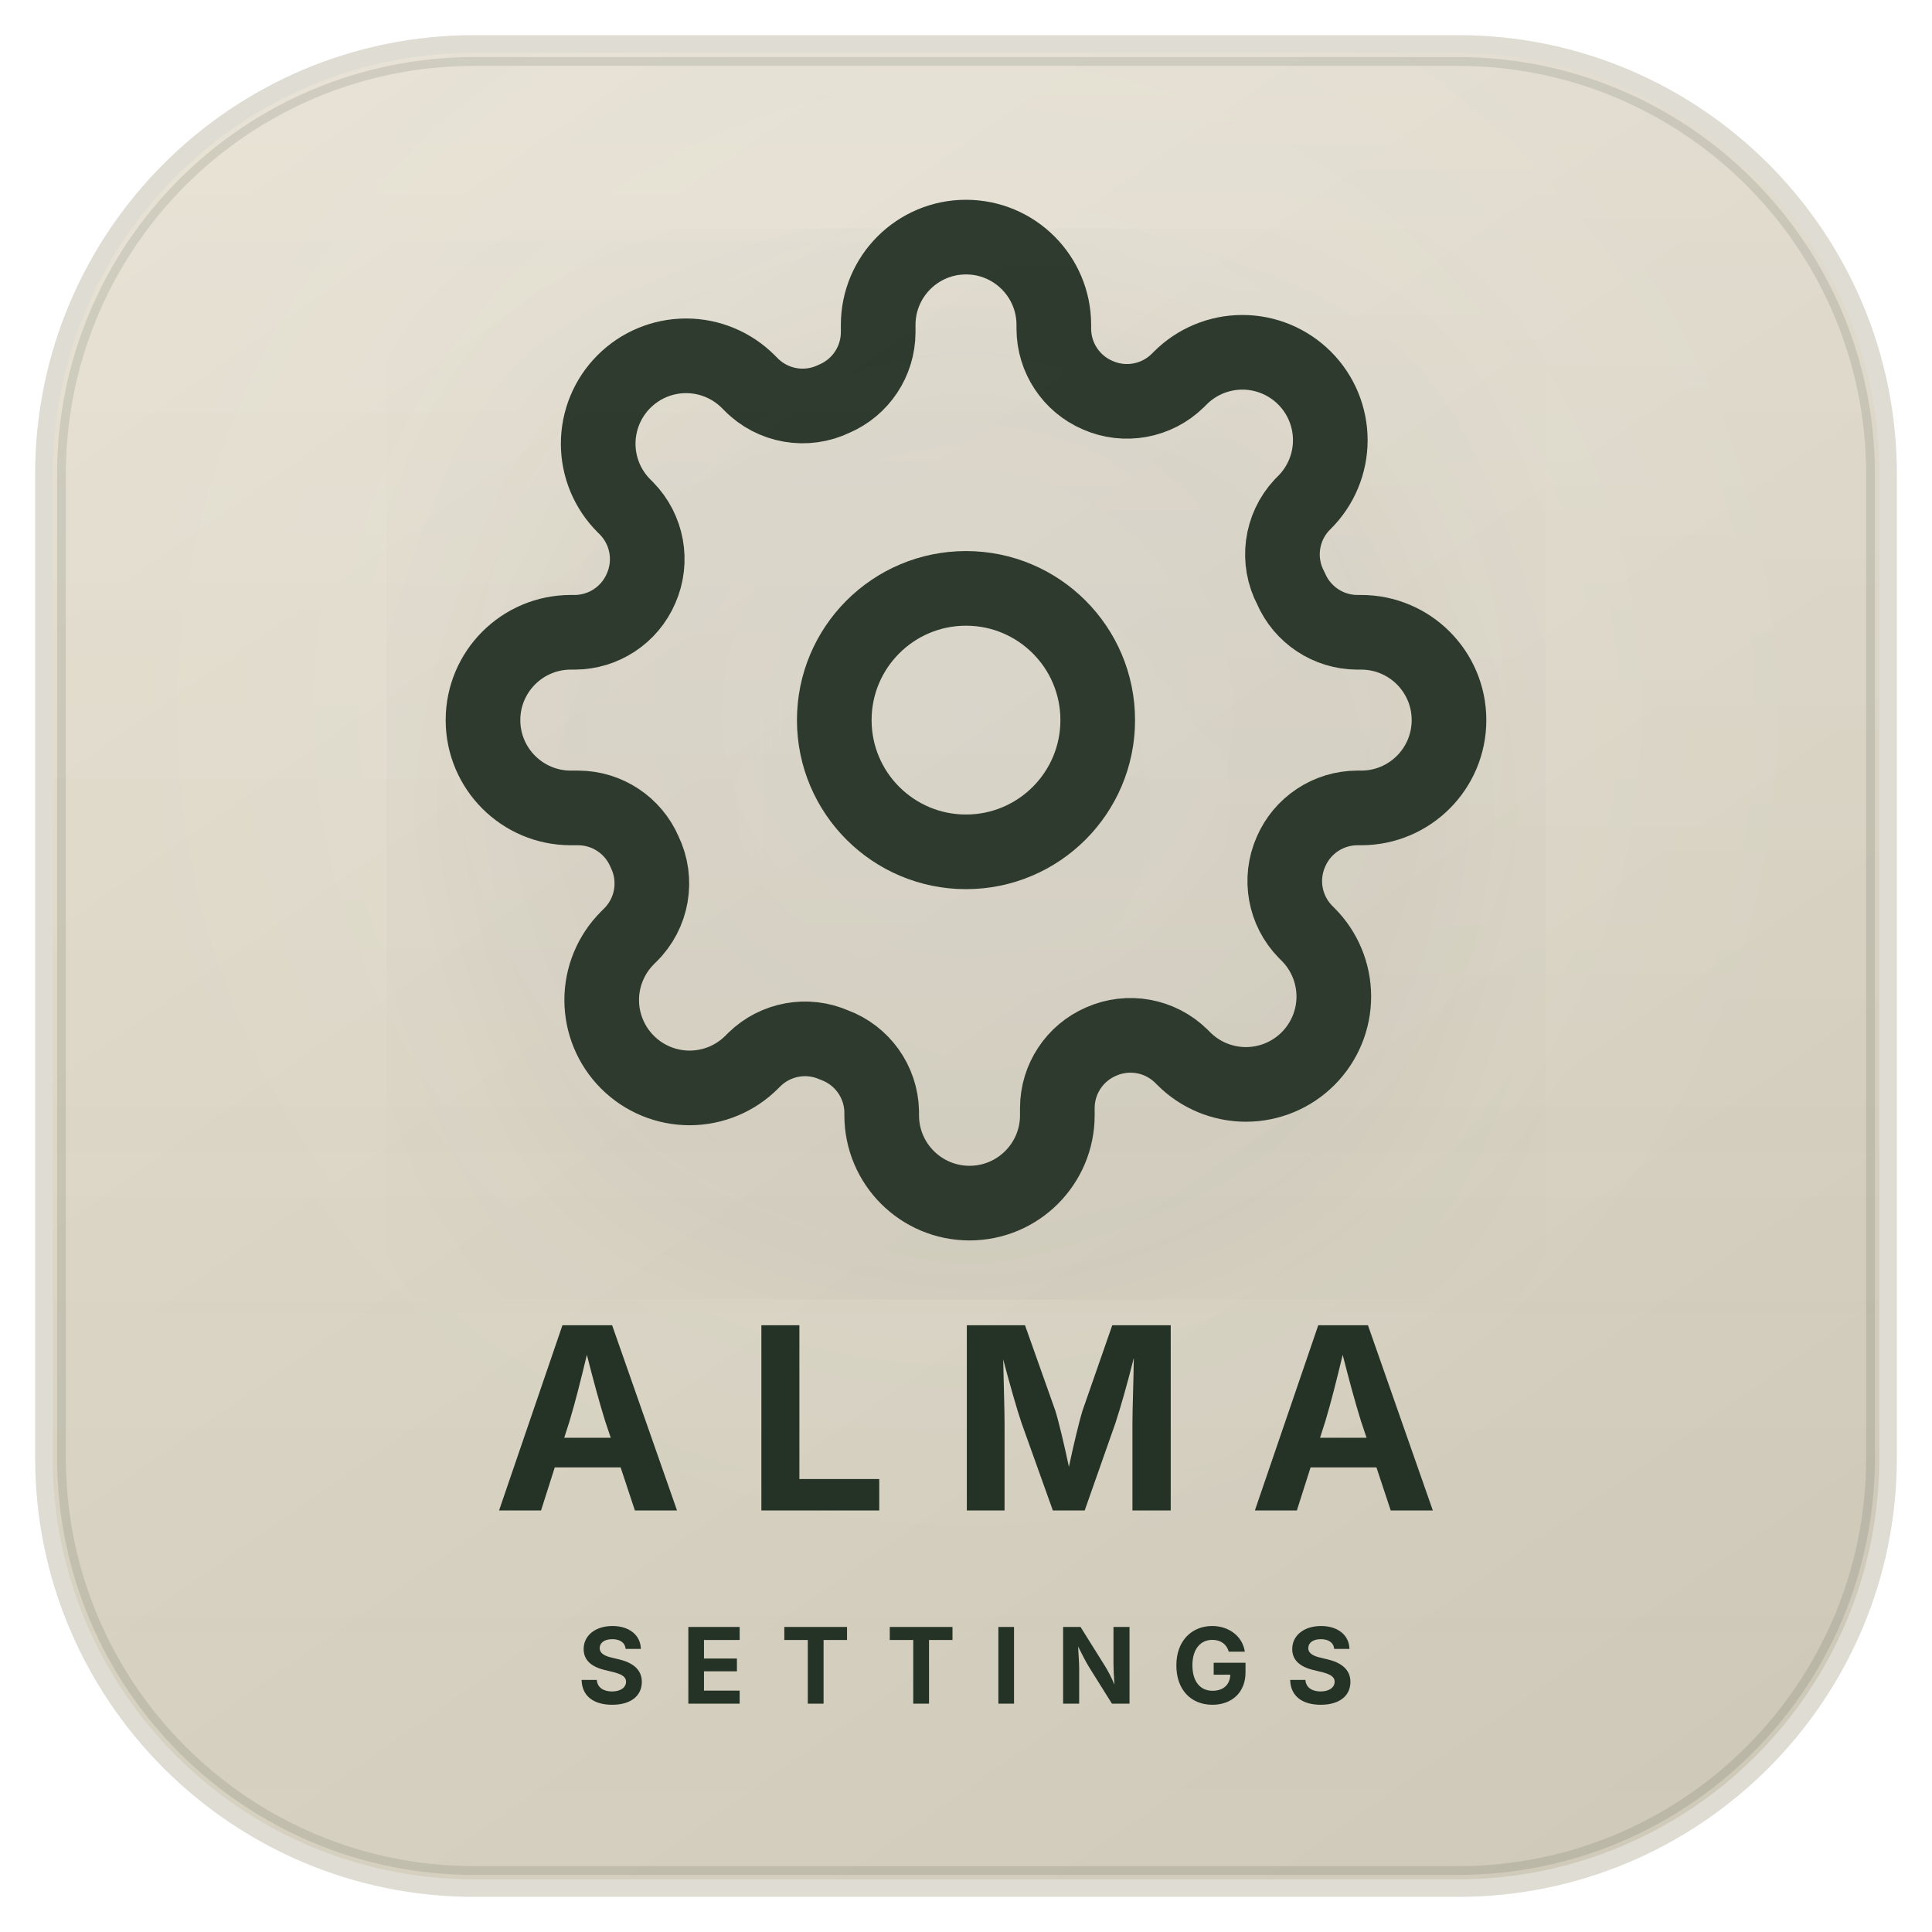
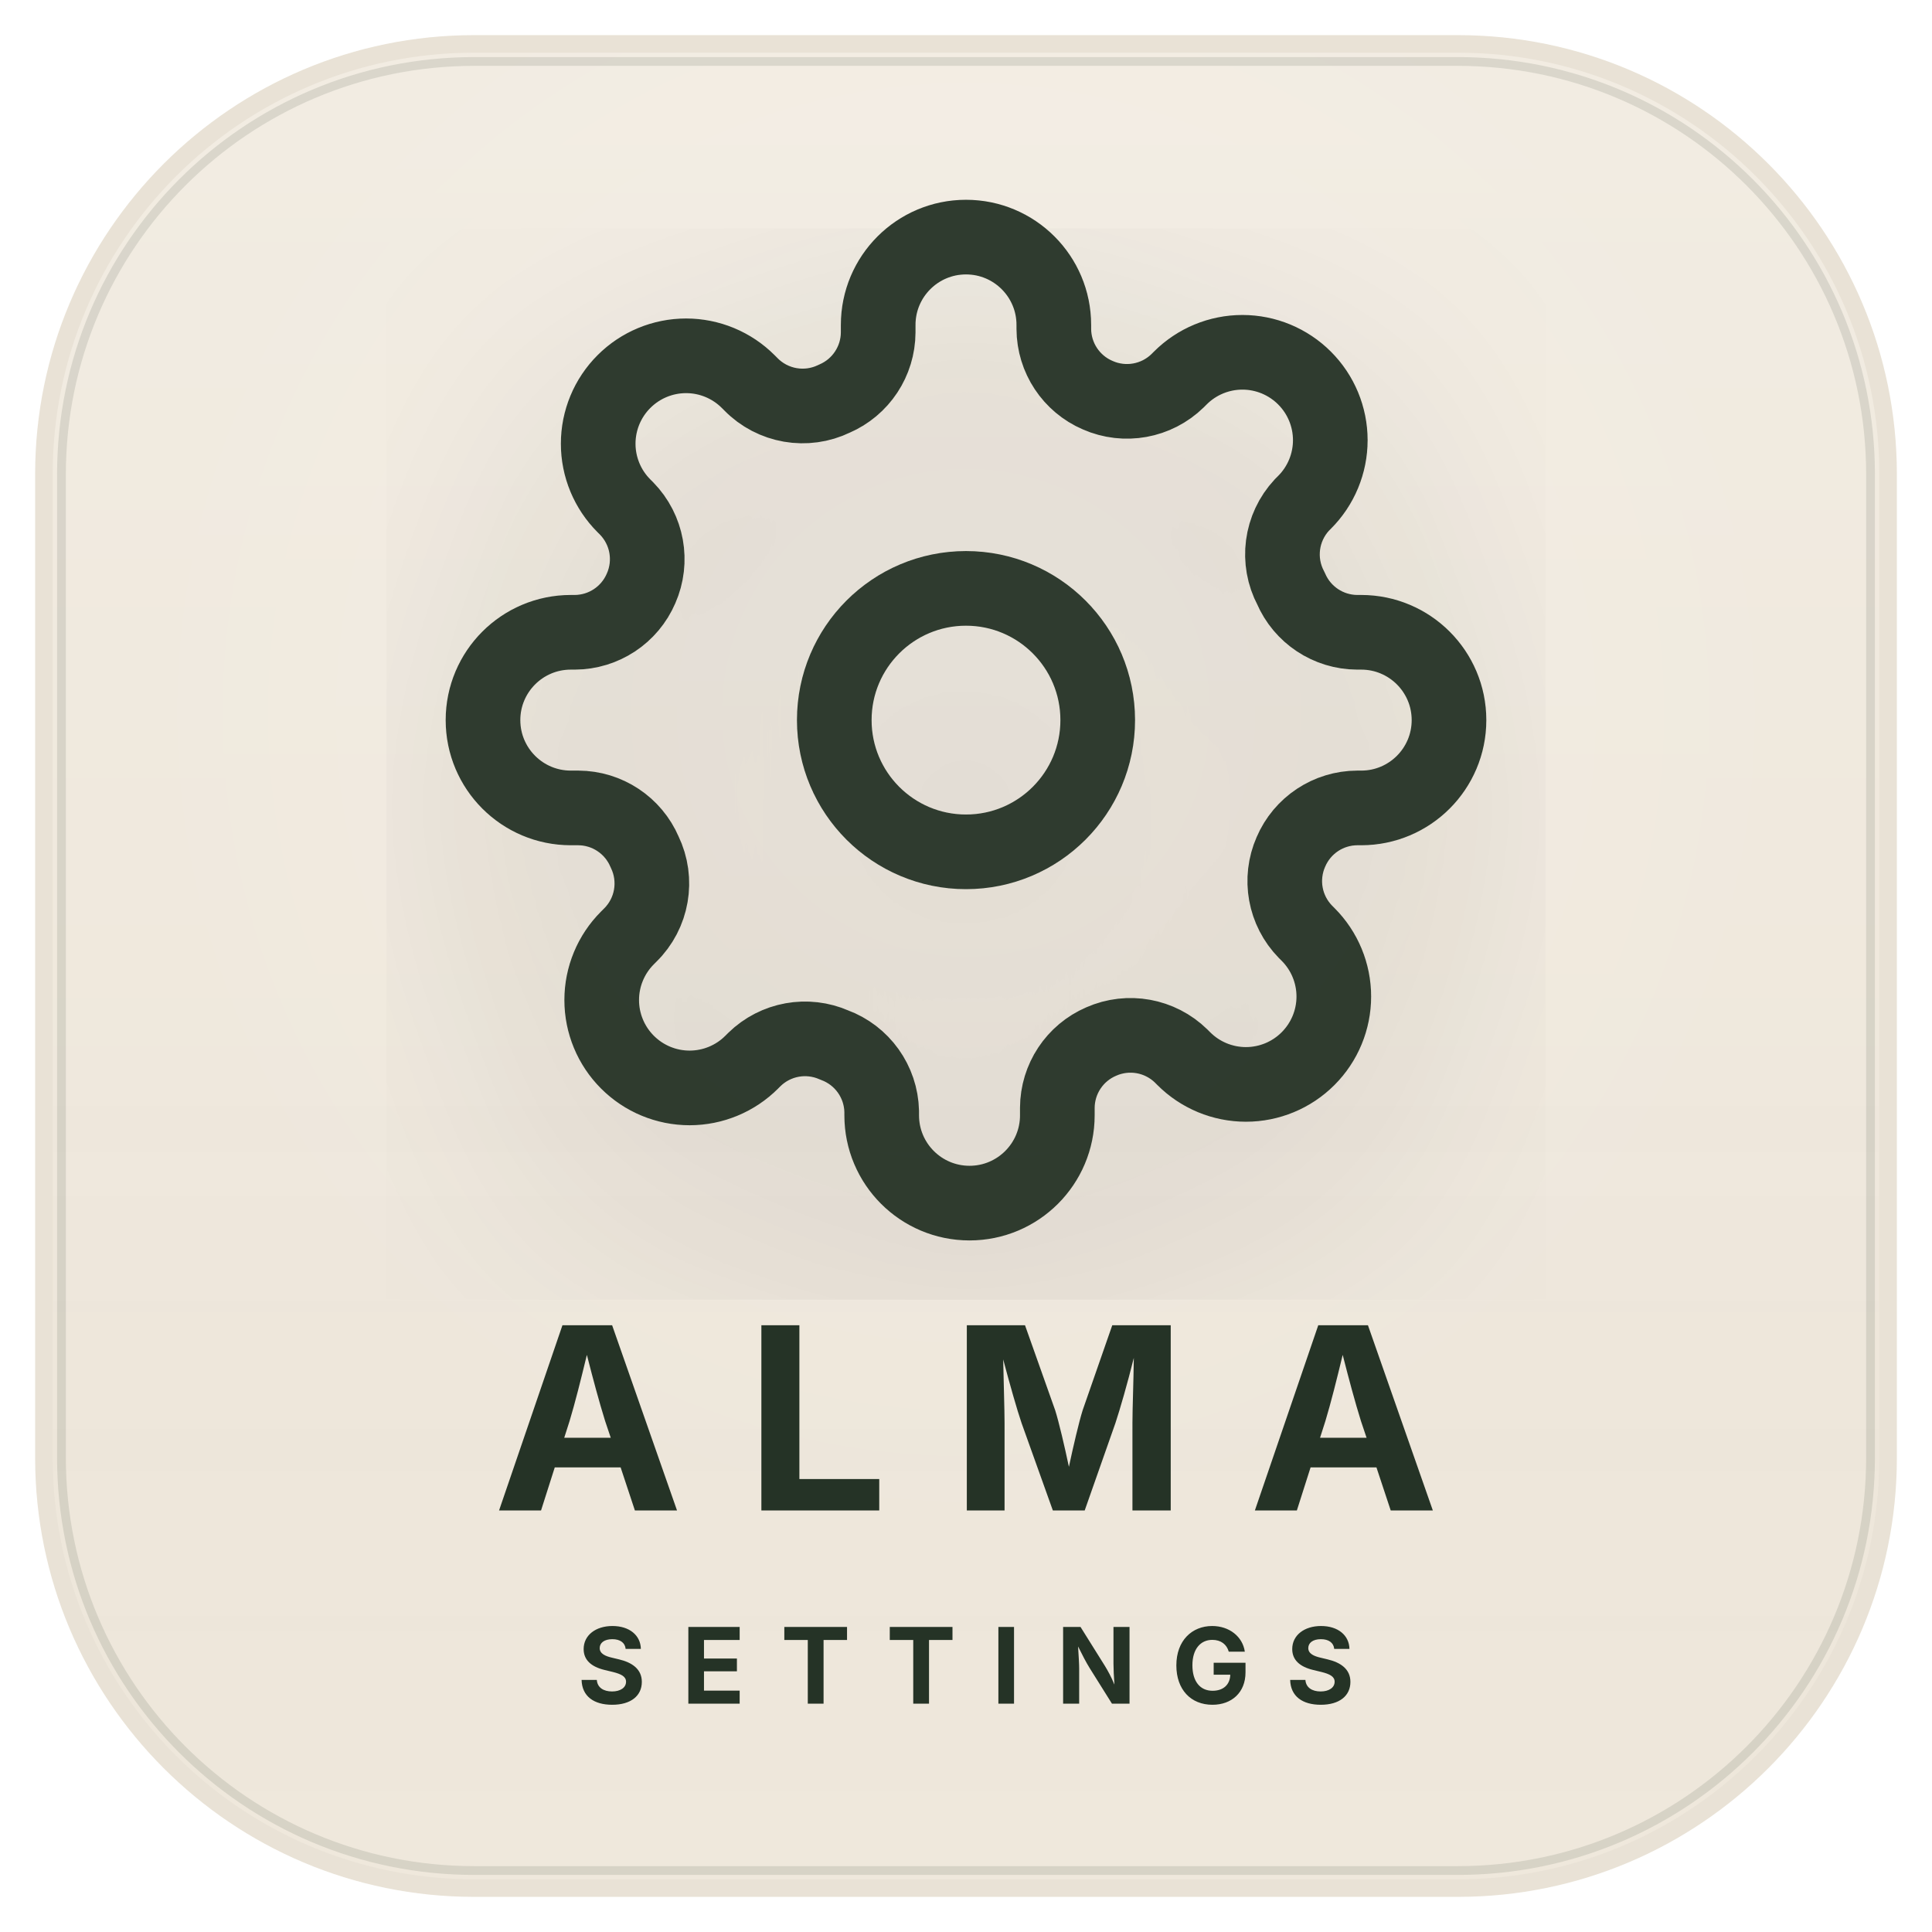
<svg xmlns="http://www.w3.org/2000/svg" viewBox="0 0 220 220" width="1024" height="1024">
  <defs>
    <linearGradient id="g_settings" x1="15%" y1="0%" x2="85%" y2="100%">
-       <stop offset="0%" stop-color="#E2DCCC" />
-       <stop offset="100%" stop-color="#D0CABA" />
+       <stop offset="0%" stop-color="#EFE8DC" />
+       <stop offset="100%" stop-color="#EFE8DC" />
    </linearGradient>
    <radialGradient id="rg_settings" cx="50%" cy="36%" r="48%">
      <stop offset="0%" stop-color="rgba(255,255,255,0.15)" />
      <stop offset="100%" stop-color="rgba(255,255,255,0)" />
    </radialGradient>
    <linearGradient id="sh_settings" x1="0" y1="0" x2="0" y2="1">
      <stop offset="0%" stop-color="rgba(255,255,255,0.18)" />
      <stop offset="55%" stop-color="rgba(255,255,255,0.02)" />
      <stop offset="100%" stop-color="rgba(0,0,0,0)" />
    </linearGradient>
    <filter id="f_settings">
-       <feDropShadow dx="0" dy="2" stdDeviation="3" flood-color="#253326" flood-opacity="0.12" />
+       <feDropShadow dx="0" dy="2" stdDeviation="3" flood-color="#000000" flood-opacity="0.18" />
    </filter>
  </defs>
-   <rect x="4" y="4" width="212" height="212" rx="50" fill="#BEB9A8" opacity="0.5" />
+   <rect x="4" y="4" width="212" height="212" rx="50" fill="#DDD3C0" opacity="0.65" />
  <rect x="6" y="6" width="208" height="208" rx="48" fill="url(#g_settings)" />
  <rect x="6" y="6" width="208" height="208" rx="48" fill="url(#rg_settings)" />
  <rect x="6" y="6" width="208" height="208" rx="48" fill="url(#sh_settings)" />
  <rect x="7" y="7" width="206" height="206" rx="47" fill="none" stroke="rgba(37, 51, 38, 0.12)" stroke-width="1" />
  <g transform="translate(50 22) scale(5.0)" fill="none" stroke="#253326" stroke-width="1.7" stroke-linecap="round" stroke-linejoin="round" opacity="0.95" filter="url(#f_settings)">
    <circle cx="12" cy="12" r="3" />
    <path d="M19.4 15a1.65 1.65 0 0 0 .33 1.82l.06.06a2 2 0 0 1 0 2.83 2 2 0 0 1-2.83 0l-.06-.06a1.65 1.65 0 0 0-1.82-.33 1.65 1.65 0 0 0-1 1.51V21a2 2 0 0 1-2 2 2 2 0 0 1-2-2v-.09A1.65 1.65 0 0 0 9 19.4a1.65 1.65 0 0 0-1.82.33l-.06.06a2 2 0 0 1-2.83 0 2 2 0 0 1 0-2.83l.06-.06A1.65 1.65 0 0 0 4.68 15a1.65 1.65 0 0 0-1.51-1H3a2 2 0 0 1-2-2 2 2 0 0 1 2-2h.09A1.65 1.65 0 0 0 4.6 9a1.65 1.65 0 0 0-.33-1.82l-.06-.06a2 2 0 0 1 0-2.83 2 2 0 0 1 2.83 0l.06.06A1.65 1.65 0 0 0 9 4.68a1.65 1.65 0 0 0 1-1.51V3a2 2 0 0 1 2-2 2 2 0 0 1 2 2v.09a1.65 1.65 0 0 0 1 1.51 1.65 1.65 0 0 0 1.82-.33l.06-.06a2 2 0 0 1 2.83 0 2 2 0 0 1 0 2.83l-.06.06A1.65 1.65 0 0 0 19.4 9a1.65 1.65 0 0 0 1.51 1H21a2 2 0 0 1 2 2 2 2 0 0 1-2 2h-.09a1.65 1.65 0 0 0-1.51 1z" />
  </g>
  <text x="110" y="172" text-anchor="middle" fill="#253326" font-family="Inter,-apple-system,Helvetica Neue,Arial,sans-serif" font-size="29" font-weight="700" letter-spacing="7">ALMA</text>
  <text x="110" y="194" text-anchor="middle" fill="#253326" font-family="Inter,-apple-system,Helvetica Neue,Arial,sans-serif" font-size="12" font-weight="700" letter-spacing="4">SETTINGS</text>
</svg>
